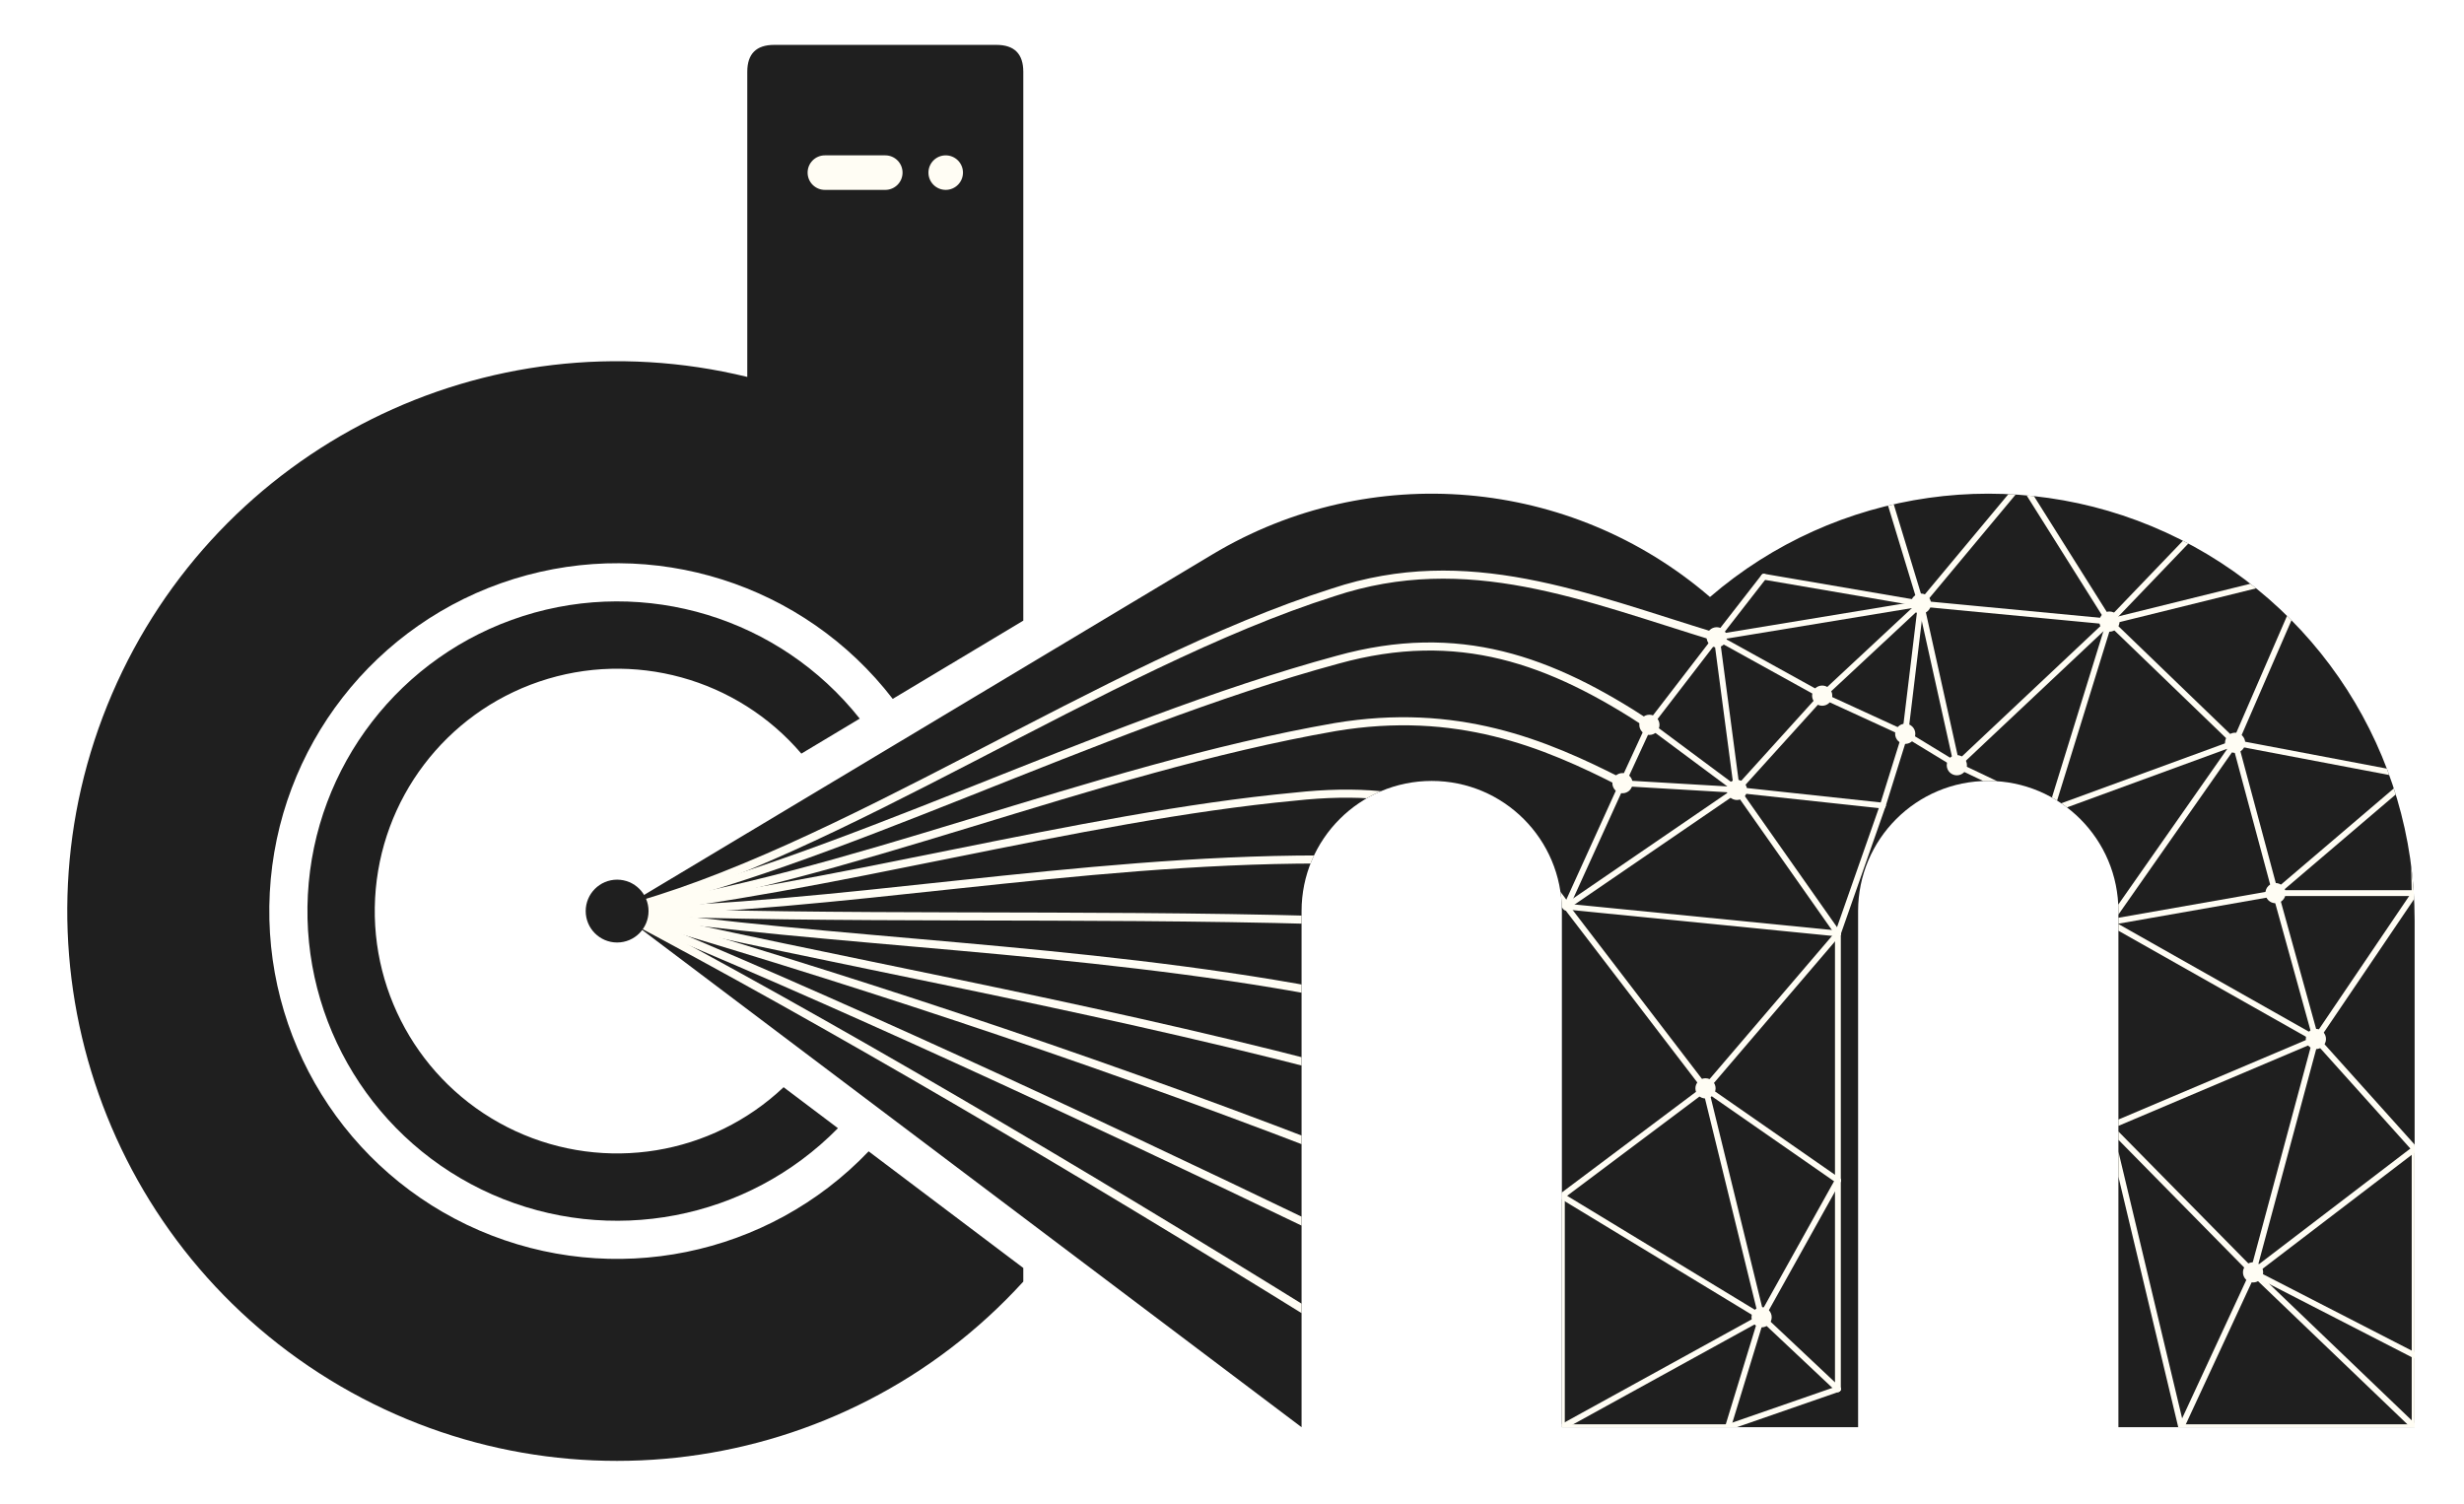
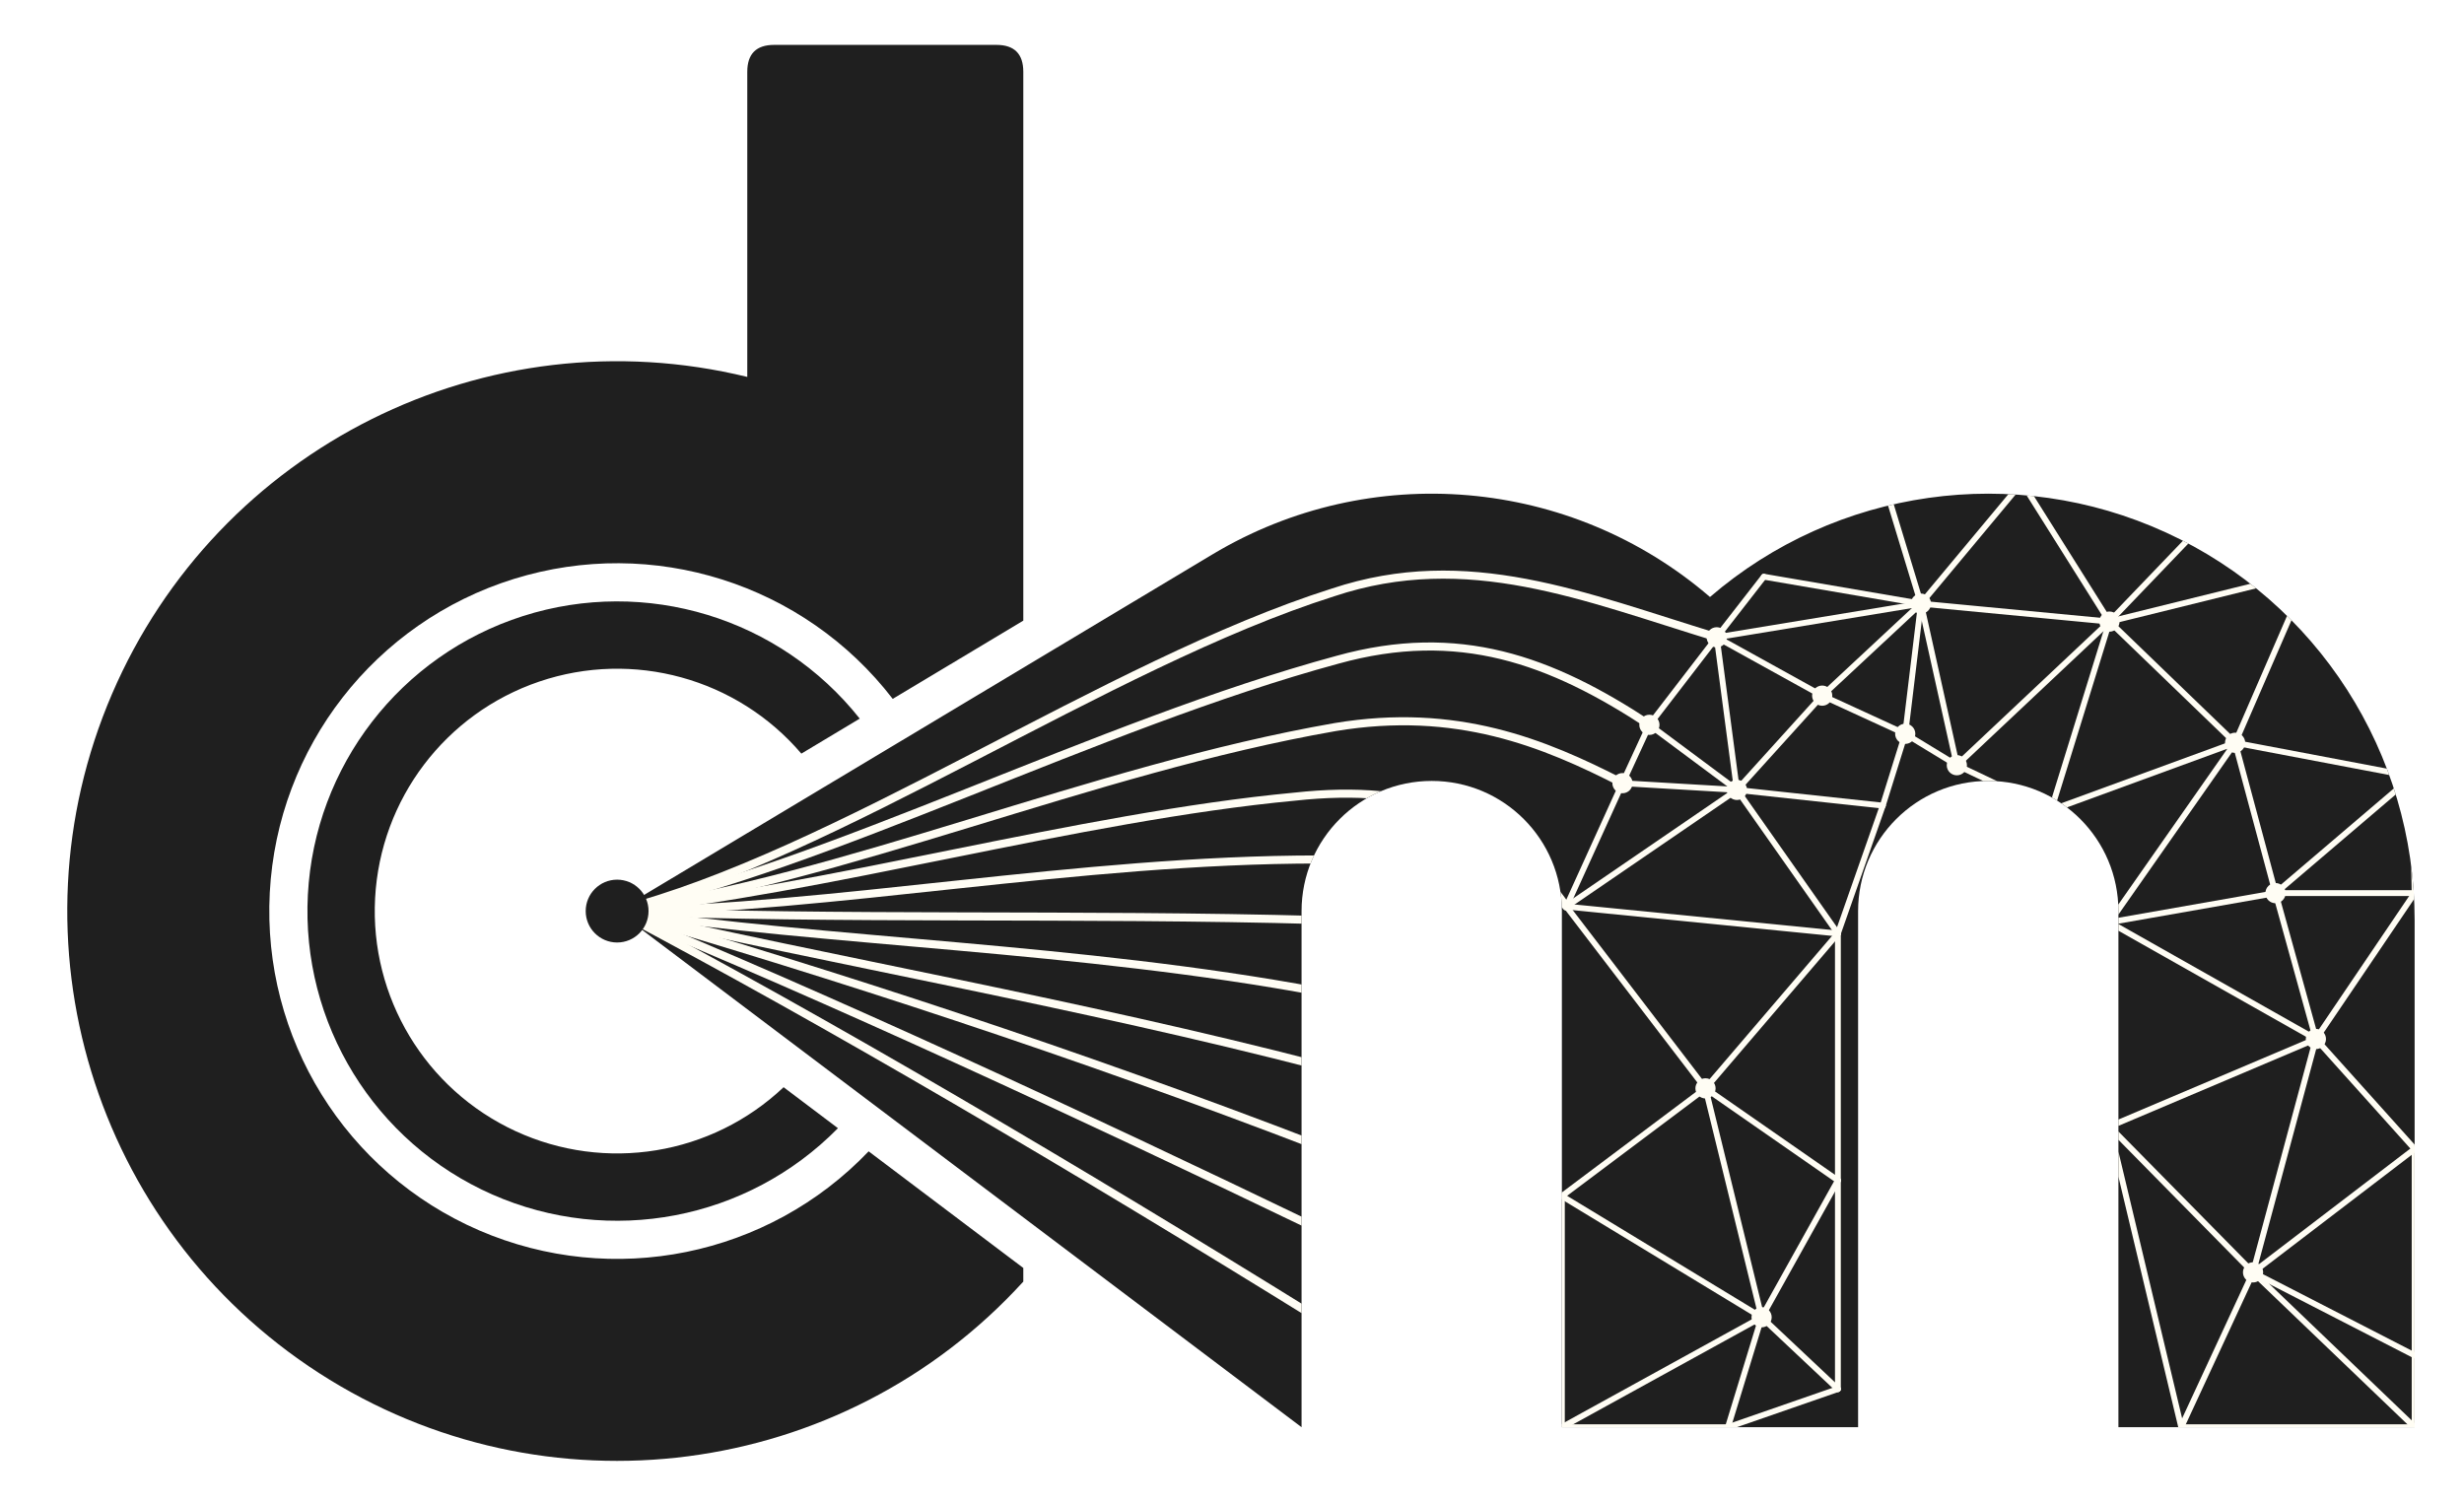
<svg xmlns="http://www.w3.org/2000/svg" width="1098" height="670" viewBox="0 0 1098 670" fill="none">
  <g transform="translate(0 0) scale(1) translate(-70 -295)">
    <defs>
      <linearGradient id="charcoal" x1="130" y1="470" x2="510" y2="900" gradientUnits="userSpaceOnUse">
        <stop stop-color="#1f1f1f" />
        <stop offset="1" stop-color="#1f1f1f" />
      </linearGradient>
      <linearGradient id="colour" x1="326" y1="705" x2="1146" y2="705" gradientUnits="userSpaceOnUse">
        <stop stop-color="#f15a24" />
        <stop offset=".42" stop-color="#e52b28" />
        <stop offset=".7" stop-color="#d5192c" />
        <stop offset="1" stop-color="#c8102e" />
      </linearGradient>
      <clipPath id="m-clip">
        <path d="M345 701 L610.347 542.016 A190 190 0 0 1 832 561.042 A190 190 0 0 1 1146 705 L1146 931 L1014 931 L1014 701 A58 58 0 0 0 898 701 L898 931 L766 931 L766 701 A58 58 0 0 0 650 701 L650 931 L345 701 Z" />
      </clipPath>
    </defs>
    <g id="charcoal-symbol" fill="url(#charcoal)">
      <path d="M526 571.569 L467.81 606.434 A155 155 0 1 0 457.081 808.065 L526 860.036 L526 866.118 A245 245 0 1 1 403 462.964 L403 327 Q403 315 415 315 L514 315 Q526 315 526 327 Z" />
      <path d="M453.115 615.238 L427.097 630.828 A108 108 0 1 0 419.186 779.488 L443.404 797.751 A138 138 0 1 1 453.115 615.238 Z" />
-     </g>
-     <g id="scanner-indicator">
-       <rect x="429.885" y="364.231" width="42.308" height="15.385" rx="7.692" fill="#fffdf4" />
-       <circle cx="491.423" cy="371.923" r="7.692" fill="#fffdf4" />
    </g>
    <path id="colour-symbol" d="M345 701 L610.347 542.016 A190 190 0 0 1 832 561.042 A190 190 0 0 1 1146 705 L1146 931 L1014 931 L1014 701 A58 58 0 0 0 898 701 L898 931 L766 931 L766 701 A58 58 0 0 0 650 701 L650 931 L345 701 Z" fill="#1f1f1f" />
    <g clip-path="url(#m-clip)" stroke="#fffdf4" stroke-linecap="round" stroke-linejoin="round">
      <g id="radiating-curves" stroke-width="3.6">
        <path d="M345 701 C443 676 563 591 664 559 C724 539 776 561 835 579" />
        <path d="M345 701 C439 681 559 618 666 589 C720 574 761 589 805 618" />
        <path d="M345 701 C446 687 556 638 665 619 C719 610 758 626 793 644" />
        <path d="M345 701 C436 692 551 659 647 650 C702 644 739 658 768 699" />
        <path d="M345 701 C441 700 550 678 658 678" />
        <path d="M345 701 C443 705 551 702 658 705" />
        <path d="M345 701 C439 715 551 717 658 737" />
        <path d="M345 701 C440 723 550 742 658 770" />
        <path d="M345 701 C441 729 549 764 658 806" />
        <path d="M345 701 C440 740 550 791 658 843" />
        <path d="M345 701 C438 750 550 816 658 883" />
      </g>
      <g id="triangular-mesh" stroke-width="2.6">
        <path d="M835 579 L805 618" />
        <path d="M835 579 L844 647" />
        <path d="M835 579 L882 605" />
        <path d="M835 579 L926 564" />
        <path d="M835 579 L856 552" />
        <path d="M805 618 L793 644" />
        <path d="M805 618 L844 647" />
        <path d="M793 644 L768 699" />
        <path d="M793 644 L844 647" />
        <path d="M768 699 L844 647" />
        <path d="M768 699 L830 780" />
        <path d="M768 699 L889 711" />
        <path d="M830 780 L889 711" />
        <path d="M830 780 L766 828" />
        <path d="M830 780 L855 882" />
        <path d="M830 780 L889 821" />
        <path d="M766 828 L855 882" />
        <path d="M766 828 L766 931" />
        <path d="M855 882 L766 931" />
        <path d="M855 882 L840 931" />
        <path d="M855 882 L889 914" />
        <path d="M855 882 L889 821" />
        <path d="M766 931 L840 931" />
        <path d="M840 931 L889 914" />
        <path d="M889 914 L889 821" />
        <path d="M889 821 L889 711" />
        <path d="M889 711 L844 647" />
        <path d="M844 647 L882 605" />
        <path d="M844 647 L909 654" />
        <path d="M882 605 L926 564" />
        <path d="M882 605 L919 622" />
        <path d="M919 622 L926 564" />
        <path d="M919 622 L942 636" />
        <path d="M919 622 L909 654" />
        <path d="M942 636 L926 564" />
        <path d="M942 636 L1010 572" />
        <path d="M942 636 L984 656" />
        <path d="M909 654 L889 711" />
        <path d="M926 564 L856 552" />
        <path d="M926 564 L912 518" />
        <path d="M926 564 L971 510" />
        <path d="M926 564 L1010 572" />
        <path d="M971 510 L1010 572" />
        <path d="M971 510 L1057 523" />
        <path d="M1010 572 L1057 523" />
        <path d="M1010 572 L1099 550" />
        <path d="M1010 572 L1066 626" />
        <path d="M1010 572 L984 656" />
        <path d="M1099 550 L1066 626" />
        <path d="M1066 626 L1145 641" />
        <path d="M1066 626 L1084 693" />
        <path d="M1066 626 L1010 706" />
        <path d="M1066 626 L984 656" />
        <path d="M1145 641 L1084 693" />
        <path d="M1145 641 L1146 693" />
        <path d="M1084 693 L1146 693" />
        <path d="M1084 693 L1010 706" />
        <path d="M1084 693 L1102 758" />
        <path d="M1010 706 L1102 758" />
        <path d="M1102 758 L1146 693" />
        <path d="M1102 758 L1010 797" />
        <path d="M1102 758 L1146 807" />
        <path d="M1102 758 L1074 862" />
        <path d="M1010 797 L1074 862" />
        <path d="M1010 797 L1042 931" />
        <path d="M1146 807 L1074 862" />
        <path d="M1146 807 L1146 899" />
        <path d="M1074 862 L1146 899" />
        <path d="M1074 862 L1042 931" />
        <path d="M1074 862 L1146 931" />
        <path d="M1146 899 L1146 931" />
        <path d="M1042 931 L1146 931" />
      </g>
      <g id="mesh-nodes" fill="#fffdf4" stroke="none">
        <circle cx="835" cy="579" r="4.5" />
        <circle cx="805" cy="618" r="4.5" />
        <circle cx="793" cy="644" r="4.5" />
        <circle cx="830" cy="780" r="4.5" />
        <circle cx="855" cy="882" r="4.5" />
        <circle cx="844" cy="647" r="4.5" />
        <circle cx="882" cy="605" r="4.5" />
        <circle cx="919" cy="622" r="4.5" />
        <circle cx="942" cy="636" r="4.5" />
        <circle cx="926" cy="564" r="4.5" />
        <circle cx="1010" cy="572" r="4.5" />
        <circle cx="1066" cy="626" r="4.5" />
        <circle cx="1084" cy="693" r="4.5" />
        <circle cx="1102" cy="758" r="4.5" />
        <circle cx="1074" cy="862" r="4.5" />
      </g>
    </g>
    <circle id="focus" cx="345" cy="701" r="14" fill="#1f1f1f" />
  </g>
</svg>
